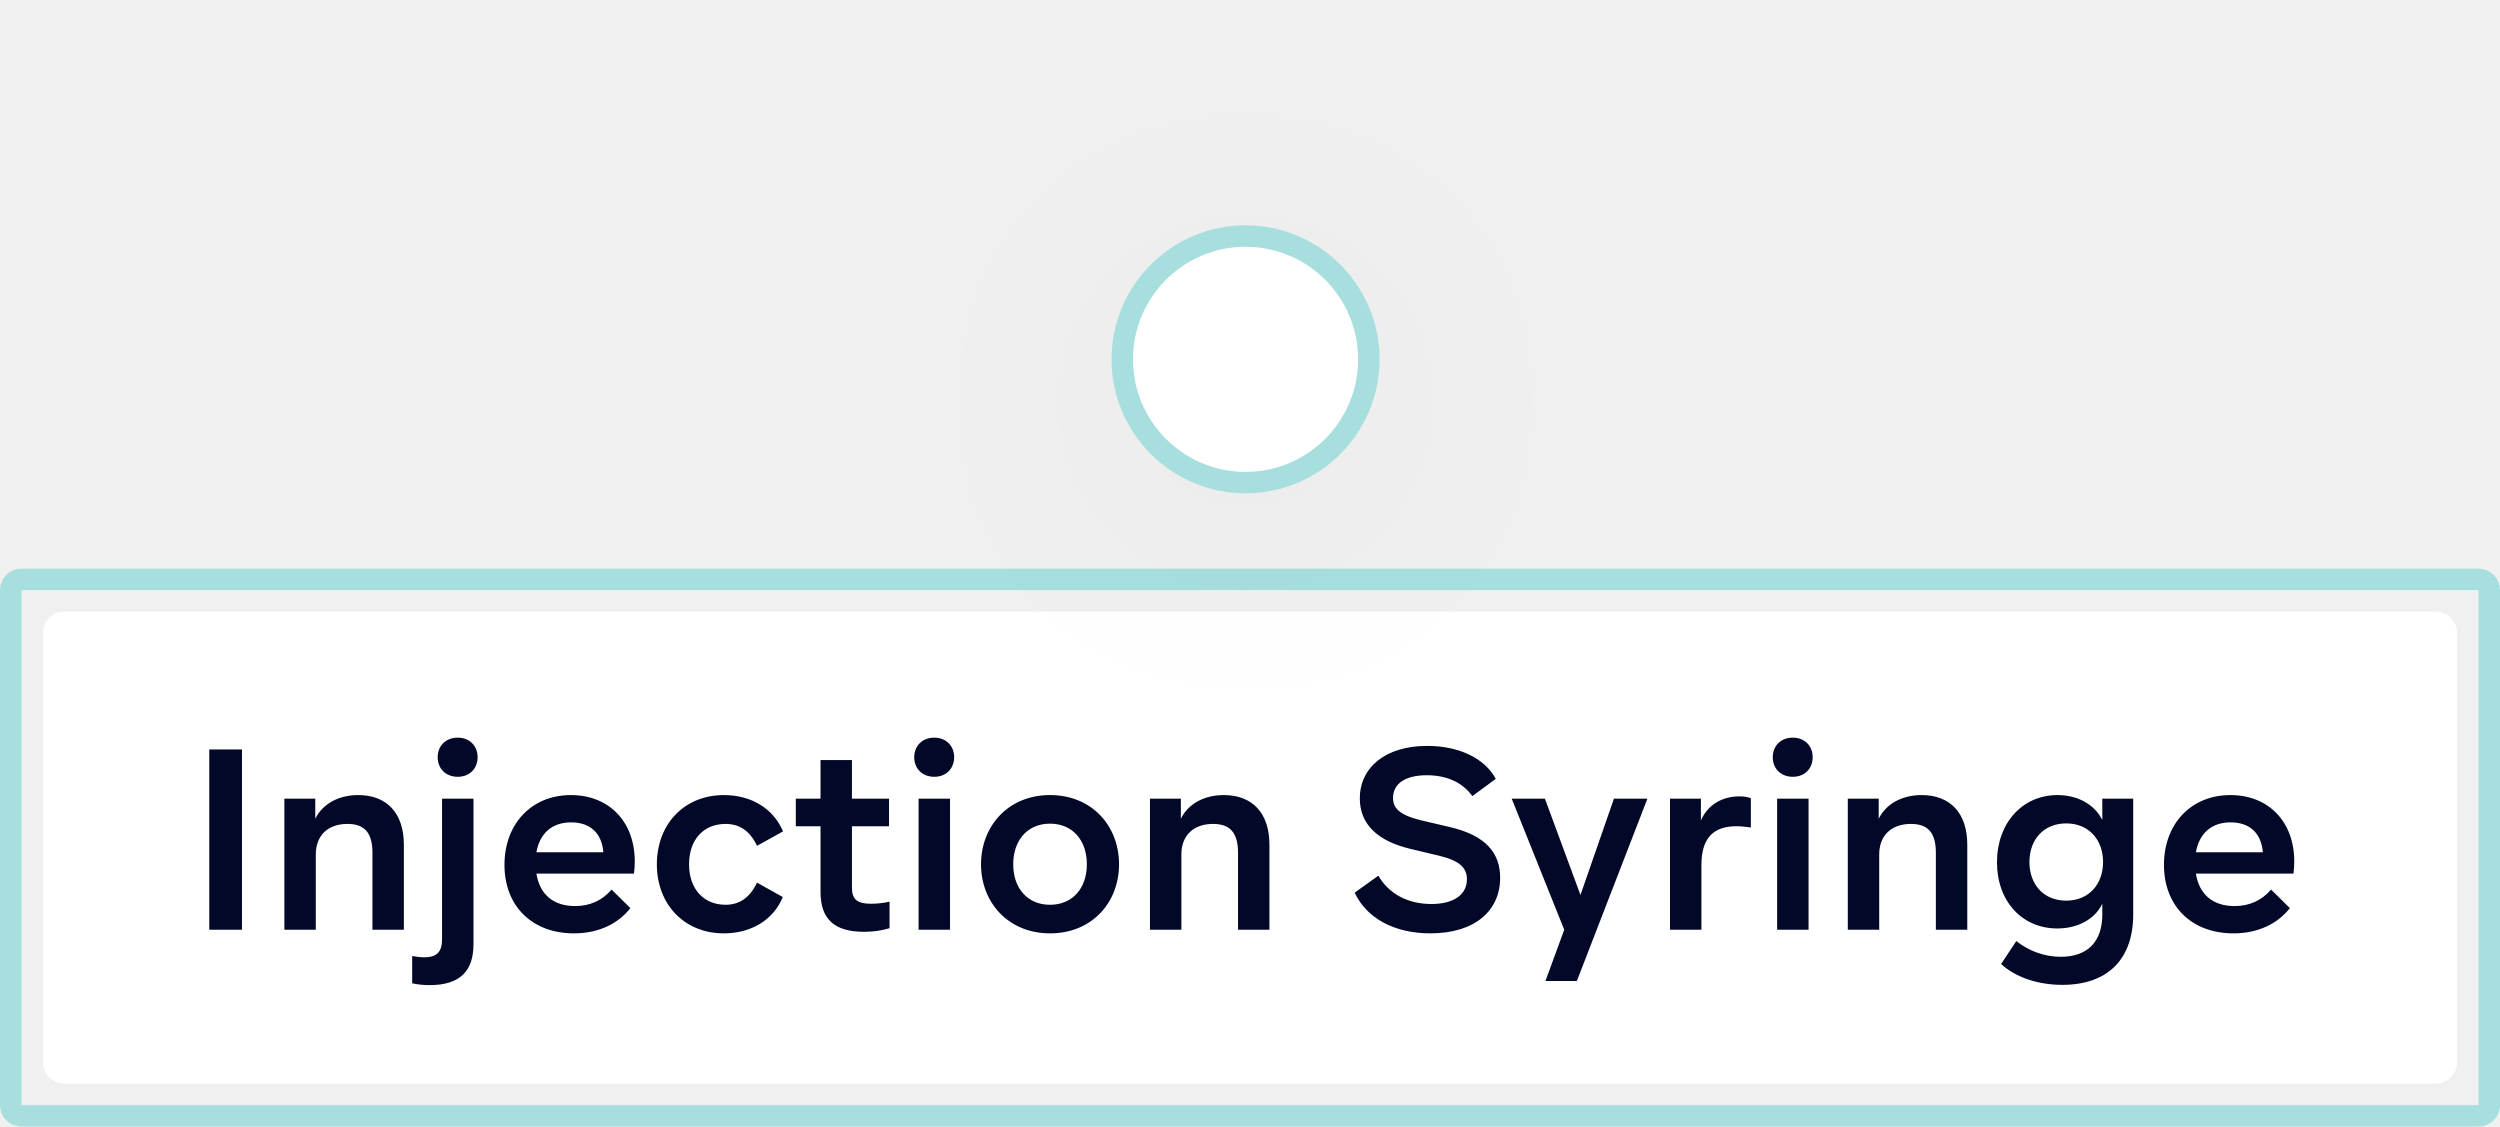
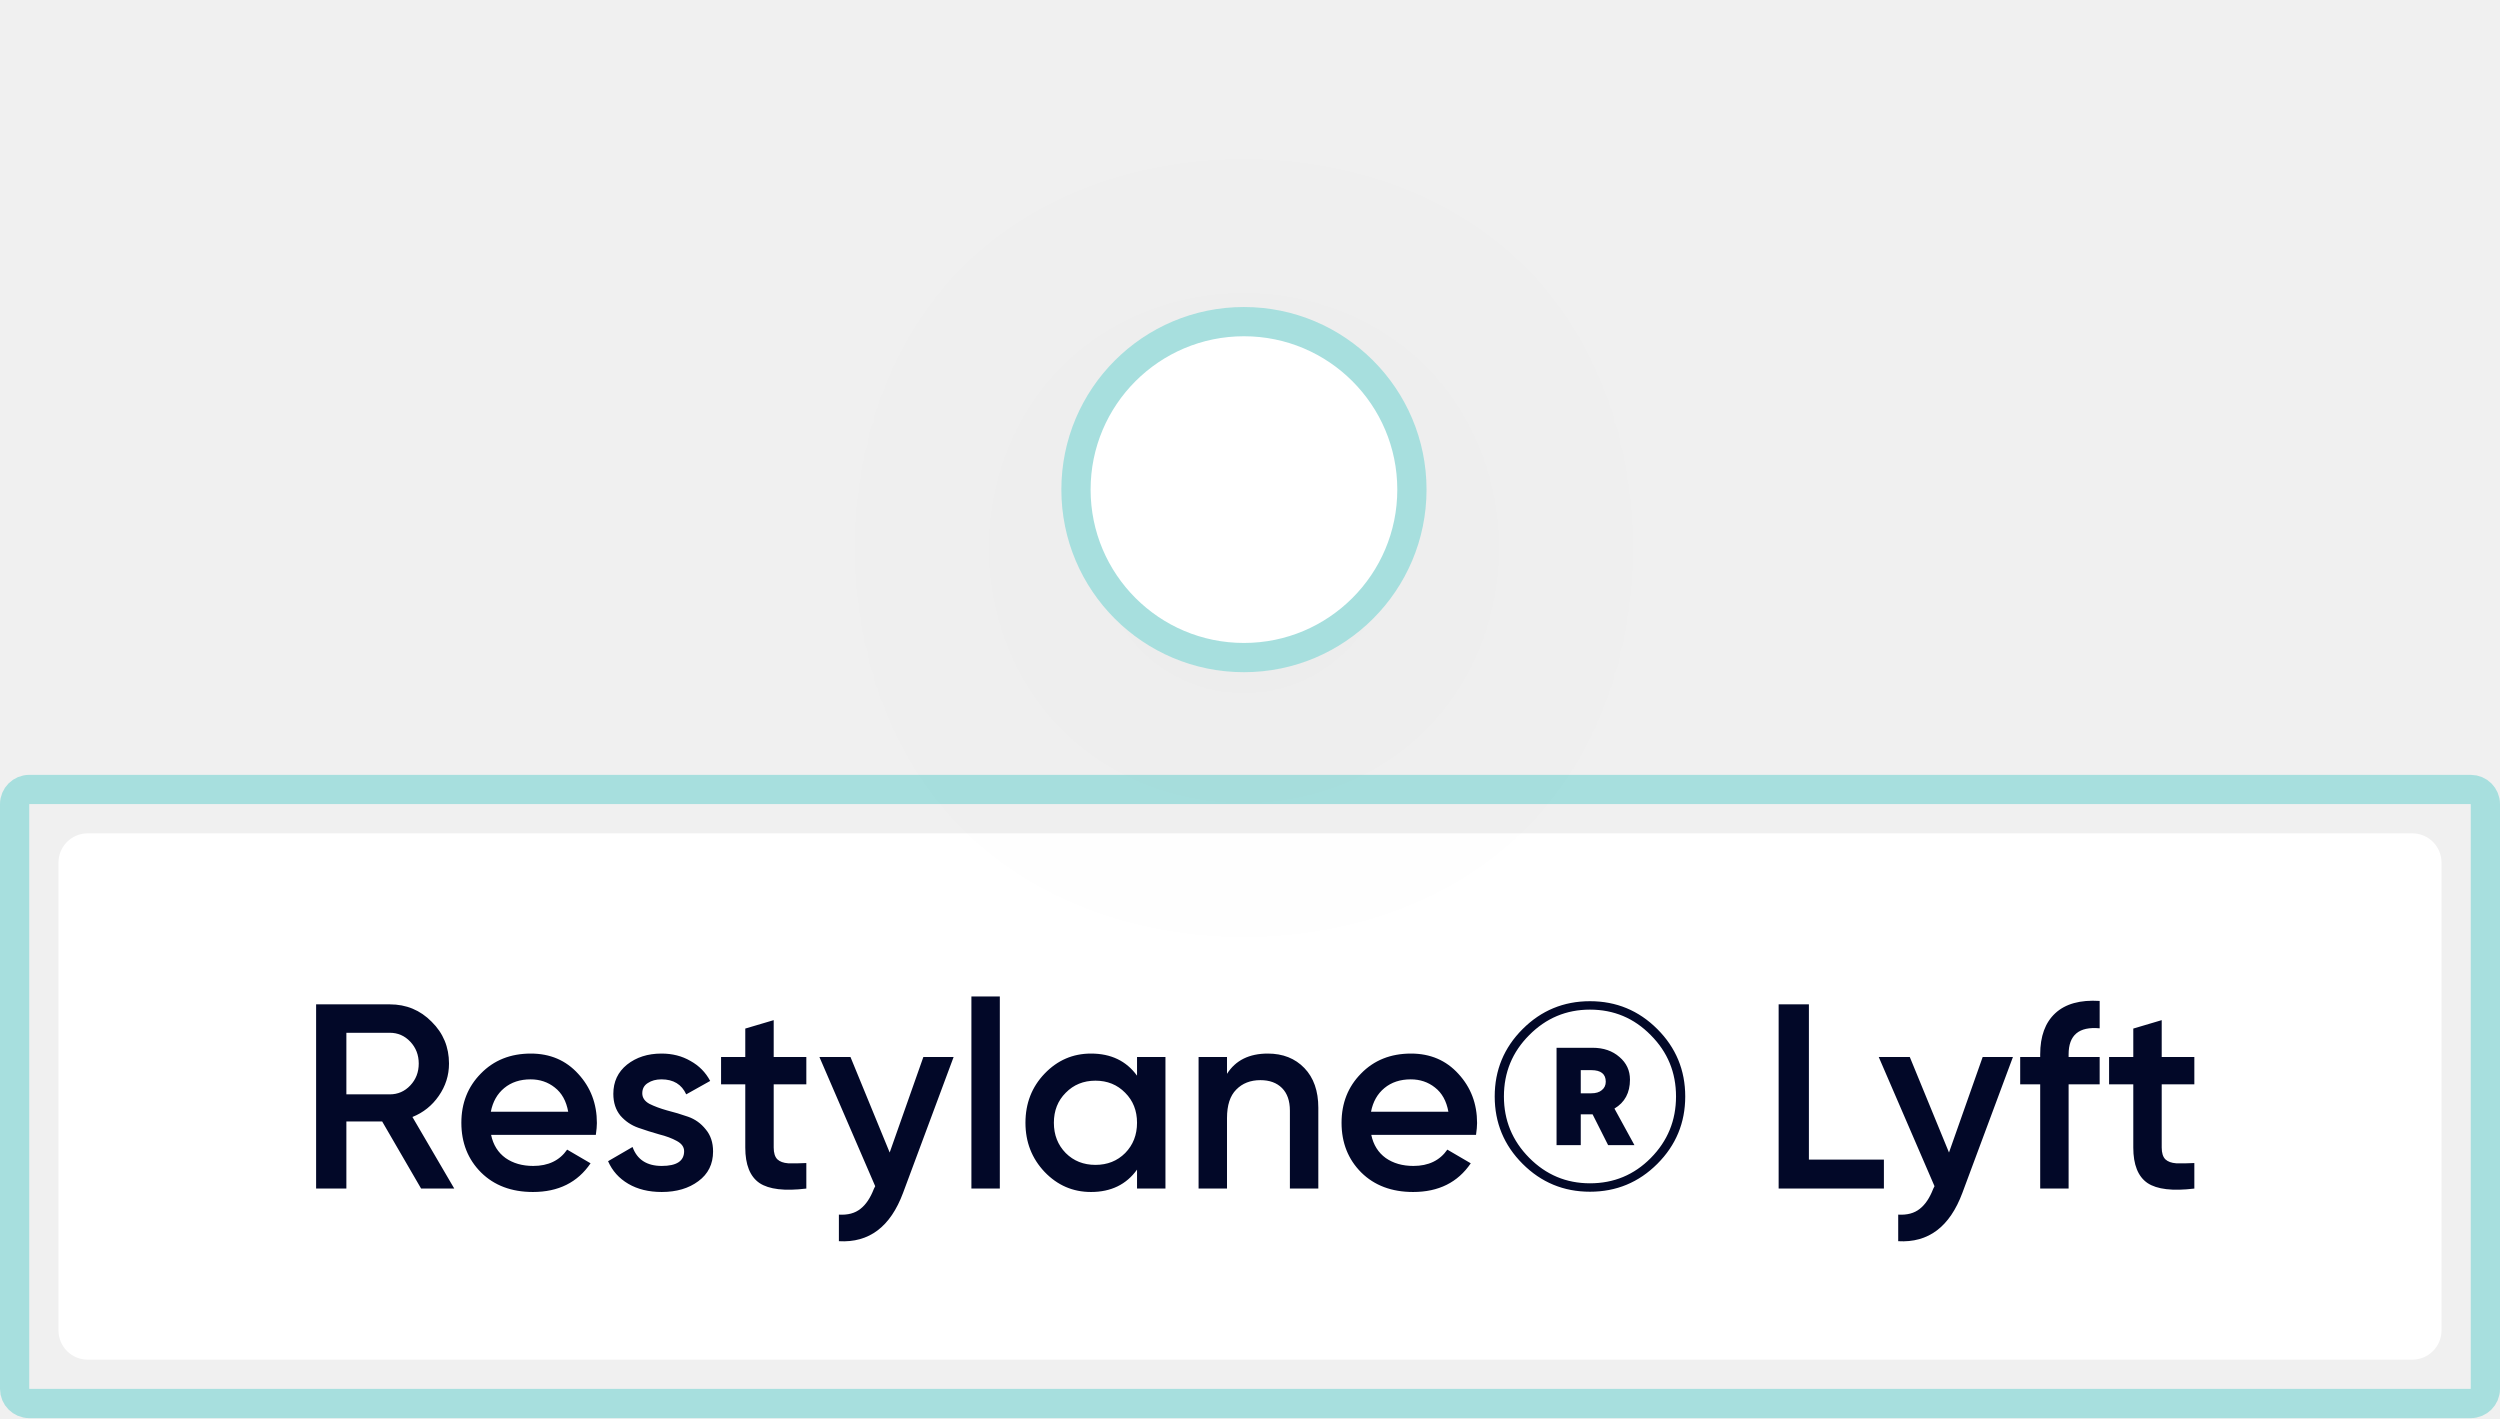
- <svg xmlns="http://www.w3.org/2000/svg" width="233" height="105" viewBox="0 0 233 105" fill="none">
-   <rect x="4" y="57" width="225" height="44" rx="2" fill="white" />
-   <path d="M1 55C1 54.448 1.448 54 2 54H231C231.552 54 232 54.448 232 55V103C232 103.552 231.552 104 231 104H2C1.448 104 1 103.552 1 103V55Z" stroke="#A7DFDE" stroke-width="2" />
+ <svg xmlns="http://www.w3.org/2000/svg" width="171" height="97" viewBox="0 0 171 97" fill="none">
+   <rect x="4" y="57" width="163" height="36" rx="2" fill="white" />
+   <path d="M1 55C1 54.448 1.448 54 2 54H169C169.552 54 170 54.448 170 55V95C170 95.552 169.552 96 169 96H2C1.448 96 1 95.552 1 95V55Z" stroke="#A7DFDE" stroke-width="2" />
  <g filter="url(#filter0_d)">
-     <circle cx="116.086" cy="33.489" r="10.954" fill="white" />
+     <circle cx="85.086" cy="33.489" r="10.954" fill="white" />
  </g>
-   <circle cx="116.086" cy="33.489" r="11.489" stroke="#A7DFDE" stroke-width="2" />
-   <path d="M19.504 86.653H22.552V69.853H19.504V86.653ZM33.392 74.101C31.52 74.101 30.056 74.941 29.384 76.309V74.437H26.504V86.653H29.432V79.645C29.432 77.821 30.608 76.789 32.384 76.789C33.992 76.789 34.712 77.629 34.712 79.477V86.653H37.64V78.733C37.64 75.757 36.032 74.101 33.392 74.101ZM42.664 72.397C43.768 72.397 44.512 71.629 44.512 70.573C44.512 69.517 43.768 68.749 42.664 68.749C41.536 68.749 40.792 69.517 40.792 70.573C40.792 71.629 41.536 72.397 42.664 72.397ZM40.048 91.813C42.928 91.813 44.128 90.445 44.128 87.997V74.437H41.2V87.517C41.2 88.669 40.768 89.221 39.52 89.221C39.184 89.221 38.848 89.173 38.416 89.101V91.645C38.968 91.765 39.496 91.813 40.048 91.813ZM59.161 80.293C59.161 76.573 56.761 74.101 53.209 74.101C49.513 74.101 47.017 76.813 47.017 80.605C47.017 84.445 49.585 86.989 53.497 86.989C55.753 86.989 57.577 86.125 58.753 84.637L57.001 82.909C56.113 83.941 54.961 84.445 53.593 84.445C51.601 84.445 50.305 83.389 49.993 81.421H59.089C59.137 81.037 59.161 80.653 59.161 80.293ZM53.233 76.645C54.985 76.645 56.089 77.629 56.233 79.429H49.993C50.305 77.677 51.433 76.645 53.233 76.645ZM67.46 86.989C69.98 86.989 72.068 85.765 72.956 83.605L70.556 82.261C69.86 83.725 68.852 84.325 67.628 84.325C65.564 84.325 64.22 82.837 64.22 80.557C64.22 78.253 65.564 76.789 67.628 76.789C68.852 76.789 69.86 77.365 70.556 78.829L72.98 77.485C72.068 75.349 70.028 74.101 67.46 74.101C63.812 74.101 61.22 76.765 61.22 80.557C61.22 84.325 63.812 86.989 67.46 86.989ZM80.529 86.845C81.321 86.845 82.113 86.749 82.905 86.509V84.037C82.281 84.181 81.657 84.229 81.153 84.229C79.905 84.229 79.401 83.821 79.401 82.741V77.005H82.857V74.437H79.401V70.837H76.473V74.437H74.169V77.005H76.473V83.125C76.473 85.669 77.769 86.845 80.529 86.845ZM87.078 72.397C88.182 72.397 88.926 71.629 88.926 70.573C88.926 69.517 88.182 68.749 87.078 68.749C85.95 68.749 85.206 69.517 85.206 70.573C85.206 71.629 85.95 72.397 87.078 72.397ZM85.614 86.653H88.542V74.437H85.614V86.653ZM97.863 86.989C101.799 86.989 104.295 84.085 104.295 80.557C104.295 77.005 101.799 74.101 97.863 74.101C93.951 74.101 91.431 77.005 91.431 80.557C91.431 84.085 93.951 86.989 97.863 86.989ZM97.863 84.325C95.751 84.325 94.431 82.765 94.431 80.557C94.431 78.325 95.751 76.765 97.863 76.765C99.975 76.765 101.295 78.325 101.295 80.557C101.295 82.765 99.975 84.325 97.863 84.325ZM114.064 74.101C112.192 74.101 110.728 74.941 110.056 76.309V74.437H107.176V86.653H110.104V79.645C110.104 77.821 111.28 76.789 113.056 76.789C114.664 76.789 115.384 77.629 115.384 79.477V86.653H118.312V78.733C118.312 75.757 116.704 74.101 114.064 74.101ZM133.31 86.989C137.462 86.989 139.814 84.877 139.814 81.805C139.814 79.453 138.422 77.869 135.206 77.101L132.446 76.453C130.454 75.973 129.83 75.325 129.83 74.365C129.83 73.069 130.934 72.253 132.974 72.253C134.846 72.253 136.31 72.925 137.222 74.197L139.406 72.589C138.422 70.741 136.07 69.517 133.022 69.517C129.086 69.517 126.734 71.557 126.734 74.413C126.734 76.765 128.318 78.373 131.462 79.117L134.174 79.765C136.046 80.221 136.718 80.893 136.718 81.949C136.718 83.341 135.542 84.253 133.406 84.253C131.222 84.253 129.446 83.317 128.462 81.613L126.254 83.197C127.358 85.549 129.902 86.989 133.31 86.989ZM150.419 74.437L147.299 83.413L143.987 74.437H140.891L145.787 86.653L144.035 91.429H146.963L153.539 74.437H150.419ZM162.124 74.221C160.444 74.221 159.124 75.061 158.524 76.477V74.437H155.644V86.653H158.572V80.629C158.572 78.085 159.7 77.005 161.836 77.005C162.244 77.005 162.724 77.053 163.18 77.125V74.389C162.844 74.269 162.508 74.221 162.124 74.221ZM167.093 72.397C168.197 72.397 168.941 71.629 168.941 70.573C168.941 69.517 168.197 68.749 167.093 68.749C165.965 68.749 165.221 69.517 165.221 70.573C165.221 71.629 165.965 72.397 167.093 72.397ZM165.629 86.653H168.557V74.437H165.629V86.653ZM179.103 74.101C177.231 74.101 175.767 74.941 175.095 76.309V74.437H172.215V86.653H175.143V79.645C175.143 77.821 176.319 76.789 178.095 76.789C179.703 76.789 180.423 77.629 180.423 79.477V86.653H183.351V78.733C183.351 75.757 181.743 74.101 179.103 74.101ZM195.935 74.437V76.429C195.215 74.965 193.631 74.101 191.759 74.101C188.495 74.101 186.119 76.693 186.119 80.365C186.119 84.037 188.495 86.533 191.735 86.533C193.655 86.533 195.239 85.669 195.935 84.229V85.237C195.935 87.805 194.519 89.173 192.071 89.173C190.559 89.173 189.095 88.645 187.919 87.709L186.503 89.845C187.799 91.045 189.863 91.789 192.215 91.789C196.439 91.789 198.815 89.389 198.815 85.237V74.437H195.935ZM192.575 83.941C190.463 83.941 189.143 82.429 189.143 80.341C189.143 78.253 190.463 76.741 192.575 76.741C194.663 76.741 196.007 78.253 196.007 80.341C196.007 82.429 194.663 83.941 192.575 83.941ZM213.825 80.293C213.825 76.573 211.425 74.101 207.873 74.101C204.177 74.101 201.681 76.813 201.681 80.605C201.681 84.445 204.249 86.989 208.161 86.989C210.417 86.989 212.241 86.125 213.417 84.637L211.665 82.909C210.777 83.941 209.625 84.445 208.257 84.445C206.265 84.445 204.969 83.389 204.657 81.421H213.753C213.801 81.037 213.825 80.653 213.825 80.293ZM207.897 76.645C209.649 76.645 210.753 77.629 210.897 79.429H204.657C204.969 77.677 206.097 76.645 207.897 76.645Z" fill="#020828" />
+   <circle cx="85.086" cy="33.489" r="11.489" stroke="#A7DFDE" stroke-width="2" />
+   <path d="M28.804 81.298L26.14 76.708H23.692V81.298H21.622V68.698H26.662C27.79 68.698 28.744 69.094 29.524 69.886C30.316 70.666 30.712 71.62 30.712 72.748C30.712 73.552 30.478 74.29 30.01 74.962C29.554 75.622 28.954 76.102 28.21 76.402L31.072 81.298H28.804ZM23.692 70.642V74.854H26.662C27.214 74.854 27.682 74.65 28.066 74.242C28.45 73.834 28.642 73.336 28.642 72.748C28.642 72.16 28.45 71.662 28.066 71.254C27.682 70.846 27.214 70.642 26.662 70.642H23.692ZM33.591 77.626C33.735 78.31 34.065 78.838 34.581 79.21C35.097 79.57 35.727 79.75 36.471 79.75C37.503 79.75 38.277 79.378 38.793 78.634L40.395 79.57C39.507 80.878 38.193 81.532 36.453 81.532C34.989 81.532 33.807 81.088 32.907 80.2C32.007 79.3 31.557 78.166 31.557 76.798C31.557 75.454 32.001 74.332 32.889 73.432C33.777 72.52 34.917 72.064 36.309 72.064C37.629 72.064 38.709 72.526 39.549 73.45C40.401 74.374 40.827 75.496 40.827 76.816C40.827 77.02 40.803 77.29 40.755 77.626H33.591ZM33.573 76.042H38.865C38.733 75.31 38.427 74.758 37.947 74.386C37.479 74.014 36.927 73.828 36.291 73.828C35.571 73.828 34.971 74.026 34.491 74.422C34.011 74.818 33.705 75.358 33.573 76.042ZM43.932 74.782C43.932 75.082 44.094 75.322 44.418 75.502C44.754 75.67 45.156 75.82 45.624 75.952C46.104 76.072 46.584 76.216 47.064 76.384C47.544 76.552 47.946 76.84 48.27 77.248C48.606 77.644 48.774 78.148 48.774 78.76C48.774 79.624 48.438 80.302 47.766 80.794C47.106 81.286 46.272 81.532 45.264 81.532C44.376 81.532 43.614 81.346 42.978 80.974C42.342 80.602 41.88 80.086 41.592 79.426L43.266 78.454C43.578 79.318 44.244 79.75 45.264 79.75C46.284 79.75 46.794 79.414 46.794 78.742C46.794 78.454 46.626 78.22 46.29 78.04C45.966 77.86 45.564 77.71 45.084 77.59C44.616 77.458 44.142 77.308 43.662 77.14C43.182 76.972 42.774 76.696 42.438 76.312C42.114 75.916 41.952 75.418 41.952 74.818C41.952 73.99 42.264 73.324 42.888 72.82C43.524 72.316 44.31 72.064 45.246 72.064C45.99 72.064 46.65 72.232 47.226 72.568C47.814 72.892 48.264 73.348 48.576 73.936L46.938 74.854C46.626 74.17 46.062 73.828 45.246 73.828C44.874 73.828 44.562 73.912 44.31 74.08C44.058 74.236 43.932 74.47 43.932 74.782ZM55.153 74.17H52.921V78.49C52.921 78.862 53.005 79.132 53.173 79.3C53.341 79.456 53.587 79.546 53.911 79.57C54.247 79.582 54.661 79.576 55.153 79.552V81.298C53.665 81.478 52.597 81.352 51.949 80.92C51.301 80.476 50.977 79.666 50.977 78.49V74.17H49.321V72.298H50.977V70.354L52.921 69.778V72.298H55.153V74.17ZM63.158 72.298H65.228L61.772 81.586C60.908 83.914 59.444 85.018 57.38 84.898V83.08C57.992 83.116 58.484 82.984 58.856 82.684C59.228 82.396 59.534 81.94 59.774 81.316L59.864 81.136L56.048 72.298H58.172L60.854 78.832L63.158 72.298ZM66.444 81.298V68.158H68.388V81.298H66.444ZM77.773 72.298H79.717V81.298H77.773V80.002C77.041 81.022 75.991 81.532 74.623 81.532C73.387 81.532 72.331 81.076 71.455 80.164C70.579 79.24 70.141 78.118 70.141 76.798C70.141 75.466 70.579 74.344 71.455 73.432C72.331 72.52 73.387 72.064 74.623 72.064C75.991 72.064 77.041 72.568 77.773 73.576V72.298ZM72.895 78.868C73.435 79.408 74.113 79.678 74.929 79.678C75.745 79.678 76.423 79.408 76.963 78.868C77.503 78.316 77.773 77.626 77.773 76.798C77.773 75.97 77.503 75.286 76.963 74.746C76.423 74.194 75.745 73.918 74.929 73.918C74.113 73.918 73.435 74.194 72.895 74.746C72.355 75.286 72.085 75.97 72.085 76.798C72.085 77.626 72.355 78.316 72.895 78.868ZM86.717 72.064C87.749 72.064 88.583 72.394 89.219 73.054C89.855 73.714 90.173 74.62 90.173 75.772V81.298H88.229V75.97C88.229 75.298 88.049 74.782 87.689 74.422C87.329 74.062 86.837 73.882 86.213 73.882C85.529 73.882 84.977 74.098 84.557 74.53C84.137 74.95 83.927 75.598 83.927 76.474V81.298H81.983V72.298H83.927V73.45C84.515 72.526 85.445 72.064 86.717 72.064ZM93.796 77.626C93.94 78.31 94.27 78.838 94.786 79.21C95.302 79.57 95.932 79.75 96.676 79.75C97.708 79.75 98.482 79.378 98.998 78.634L100.6 79.57C99.712 80.878 98.398 81.532 96.658 81.532C95.194 81.532 94.012 81.088 93.112 80.2C92.212 79.3 91.762 78.166 91.762 76.798C91.762 75.454 92.206 74.332 93.094 73.432C93.982 72.52 95.122 72.064 96.514 72.064C97.834 72.064 98.914 72.526 99.754 73.45C100.606 74.374 101.032 75.496 101.032 76.816C101.032 77.02 101.008 77.29 100.96 77.626H93.796ZM93.778 76.042H99.07C98.938 75.31 98.632 74.758 98.152 74.386C97.684 74.014 97.132 73.828 96.496 73.828C95.776 73.828 95.176 74.026 94.696 74.422C94.216 74.818 93.91 75.358 93.778 76.042ZM104.146 70.39C105.418 69.118 106.954 68.482 108.754 68.482C110.554 68.482 112.09 69.118 113.362 70.39C114.634 71.662 115.27 73.198 115.27 74.998C115.27 76.798 114.634 78.334 113.362 79.606C112.09 80.878 110.554 81.514 108.754 81.514C106.954 81.514 105.418 80.878 104.146 79.606C102.874 78.334 102.238 76.798 102.238 74.998C102.238 73.198 102.874 71.662 104.146 70.39ZM108.754 80.938C110.386 80.938 111.772 80.362 112.912 79.21C114.064 78.046 114.64 76.642 114.64 74.998C114.64 73.354 114.064 71.956 112.912 70.804C111.772 69.64 110.386 69.058 108.754 69.058C107.134 69.058 105.748 69.64 104.596 70.804C103.444 71.956 102.868 73.354 102.868 74.998C102.868 76.63 103.444 78.028 104.596 79.192C105.748 80.356 107.134 80.938 108.754 80.938ZM111.49 73.846C111.49 74.746 111.136 75.406 110.428 75.826L111.796 78.328H109.996L108.934 76.222H108.124V78.328H106.468V71.668H108.934C109.678 71.668 110.29 71.878 110.77 72.298C111.25 72.706 111.49 73.222 111.49 73.846ZM108.124 73.198V74.782H108.844C109.156 74.782 109.396 74.71 109.564 74.566C109.744 74.422 109.834 74.23 109.834 73.99C109.834 73.462 109.504 73.198 108.844 73.198H108.124ZM123.729 79.318H128.859V81.298H121.659V68.698H123.729V79.318ZM135.615 72.298H137.685L134.229 81.586C133.365 83.914 131.901 85.018 129.837 84.898V83.08C130.449 83.116 130.941 82.984 131.313 82.684C131.685 82.396 131.991 81.94 132.231 81.316L132.321 81.136L128.505 72.298H130.629L133.311 78.832L135.615 72.298ZM143.617 70.336C142.201 70.204 141.493 70.798 141.493 72.118V72.298H143.617V74.17H141.493V81.298H139.549V74.17H138.181V72.298H139.549V72.118C139.549 70.882 139.891 69.946 140.575 69.31C141.271 68.662 142.285 68.38 143.617 68.464V70.336ZM150.093 74.17H147.861V78.49C147.861 78.862 147.945 79.132 148.113 79.3C148.281 79.456 148.527 79.546 148.851 79.57C149.187 79.582 149.601 79.576 150.093 79.552V81.298C148.605 81.478 147.537 81.352 146.889 80.92C146.241 80.476 145.917 79.666 145.917 78.49V74.17H144.261V72.298H145.917V70.354L147.861 69.778V72.298H150.093V74.17Z" fill="#020828" />
  <defs>
-     <filter id="filter0_d" x="79.132" y="0.536" width="73.907" height="73.907" filterUnits="userSpaceOnUse" color-interpolation-filters="sRGB">
+     <filter id="filter0_d" x="48.132" y="0.536" width="73.908" height="73.907" filterUnits="userSpaceOnUse" color-interpolation-filters="sRGB">
      <feFlood flood-opacity="0" result="BackgroundImageFix" />
      <feColorMatrix in="SourceAlpha" type="matrix" values="0 0 0 0 0 0 0 0 0 0 0 0 0 0 0 0 0 0 127 0" result="hardAlpha" />
      <feOffset dy="4" />
      <feGaussianBlur stdDeviation="13" />
      <feComposite in2="hardAlpha" operator="out" />
      <feColorMatrix type="matrix" values="0 0 0 0 0 0 0 0 0 0 0 0 0 0 0 0 0 0 0.04 0" />
      <feBlend mode="normal" in2="BackgroundImageFix" result="effect1_dropShadow" />
      <feBlend mode="normal" in="SourceGraphic" in2="effect1_dropShadow" result="shape" />
    </filter>
  </defs>
</svg>
